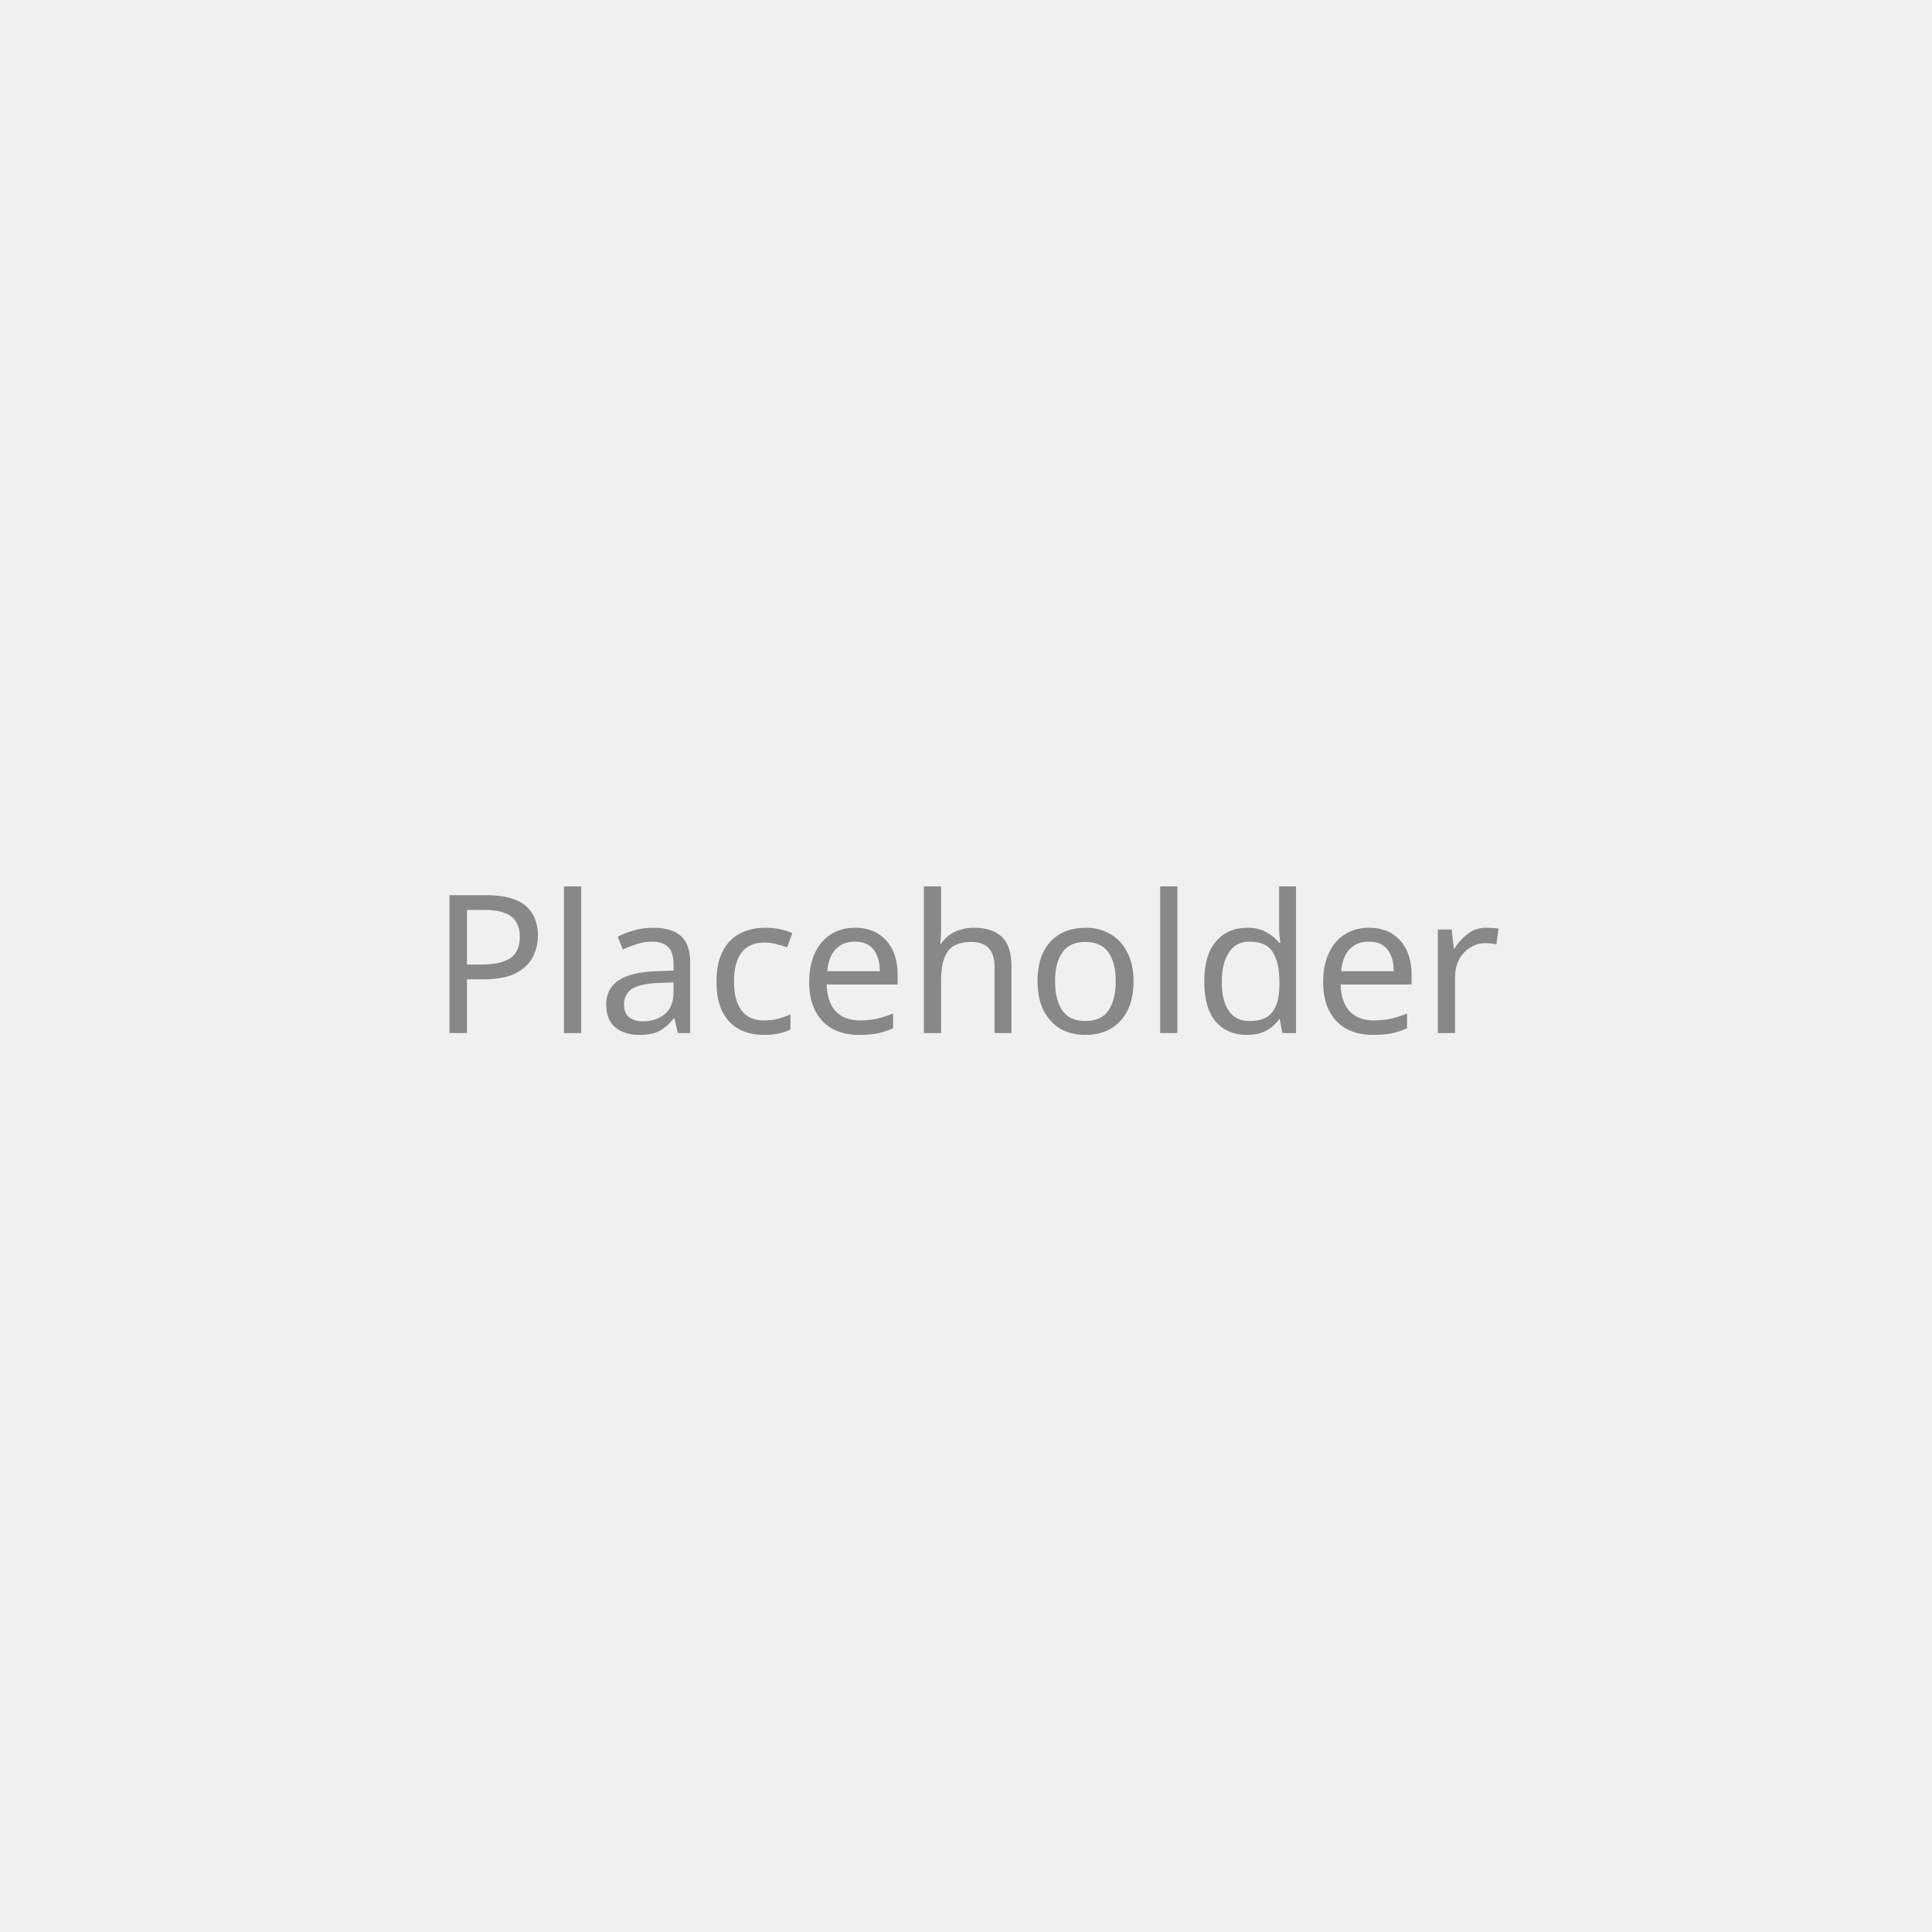
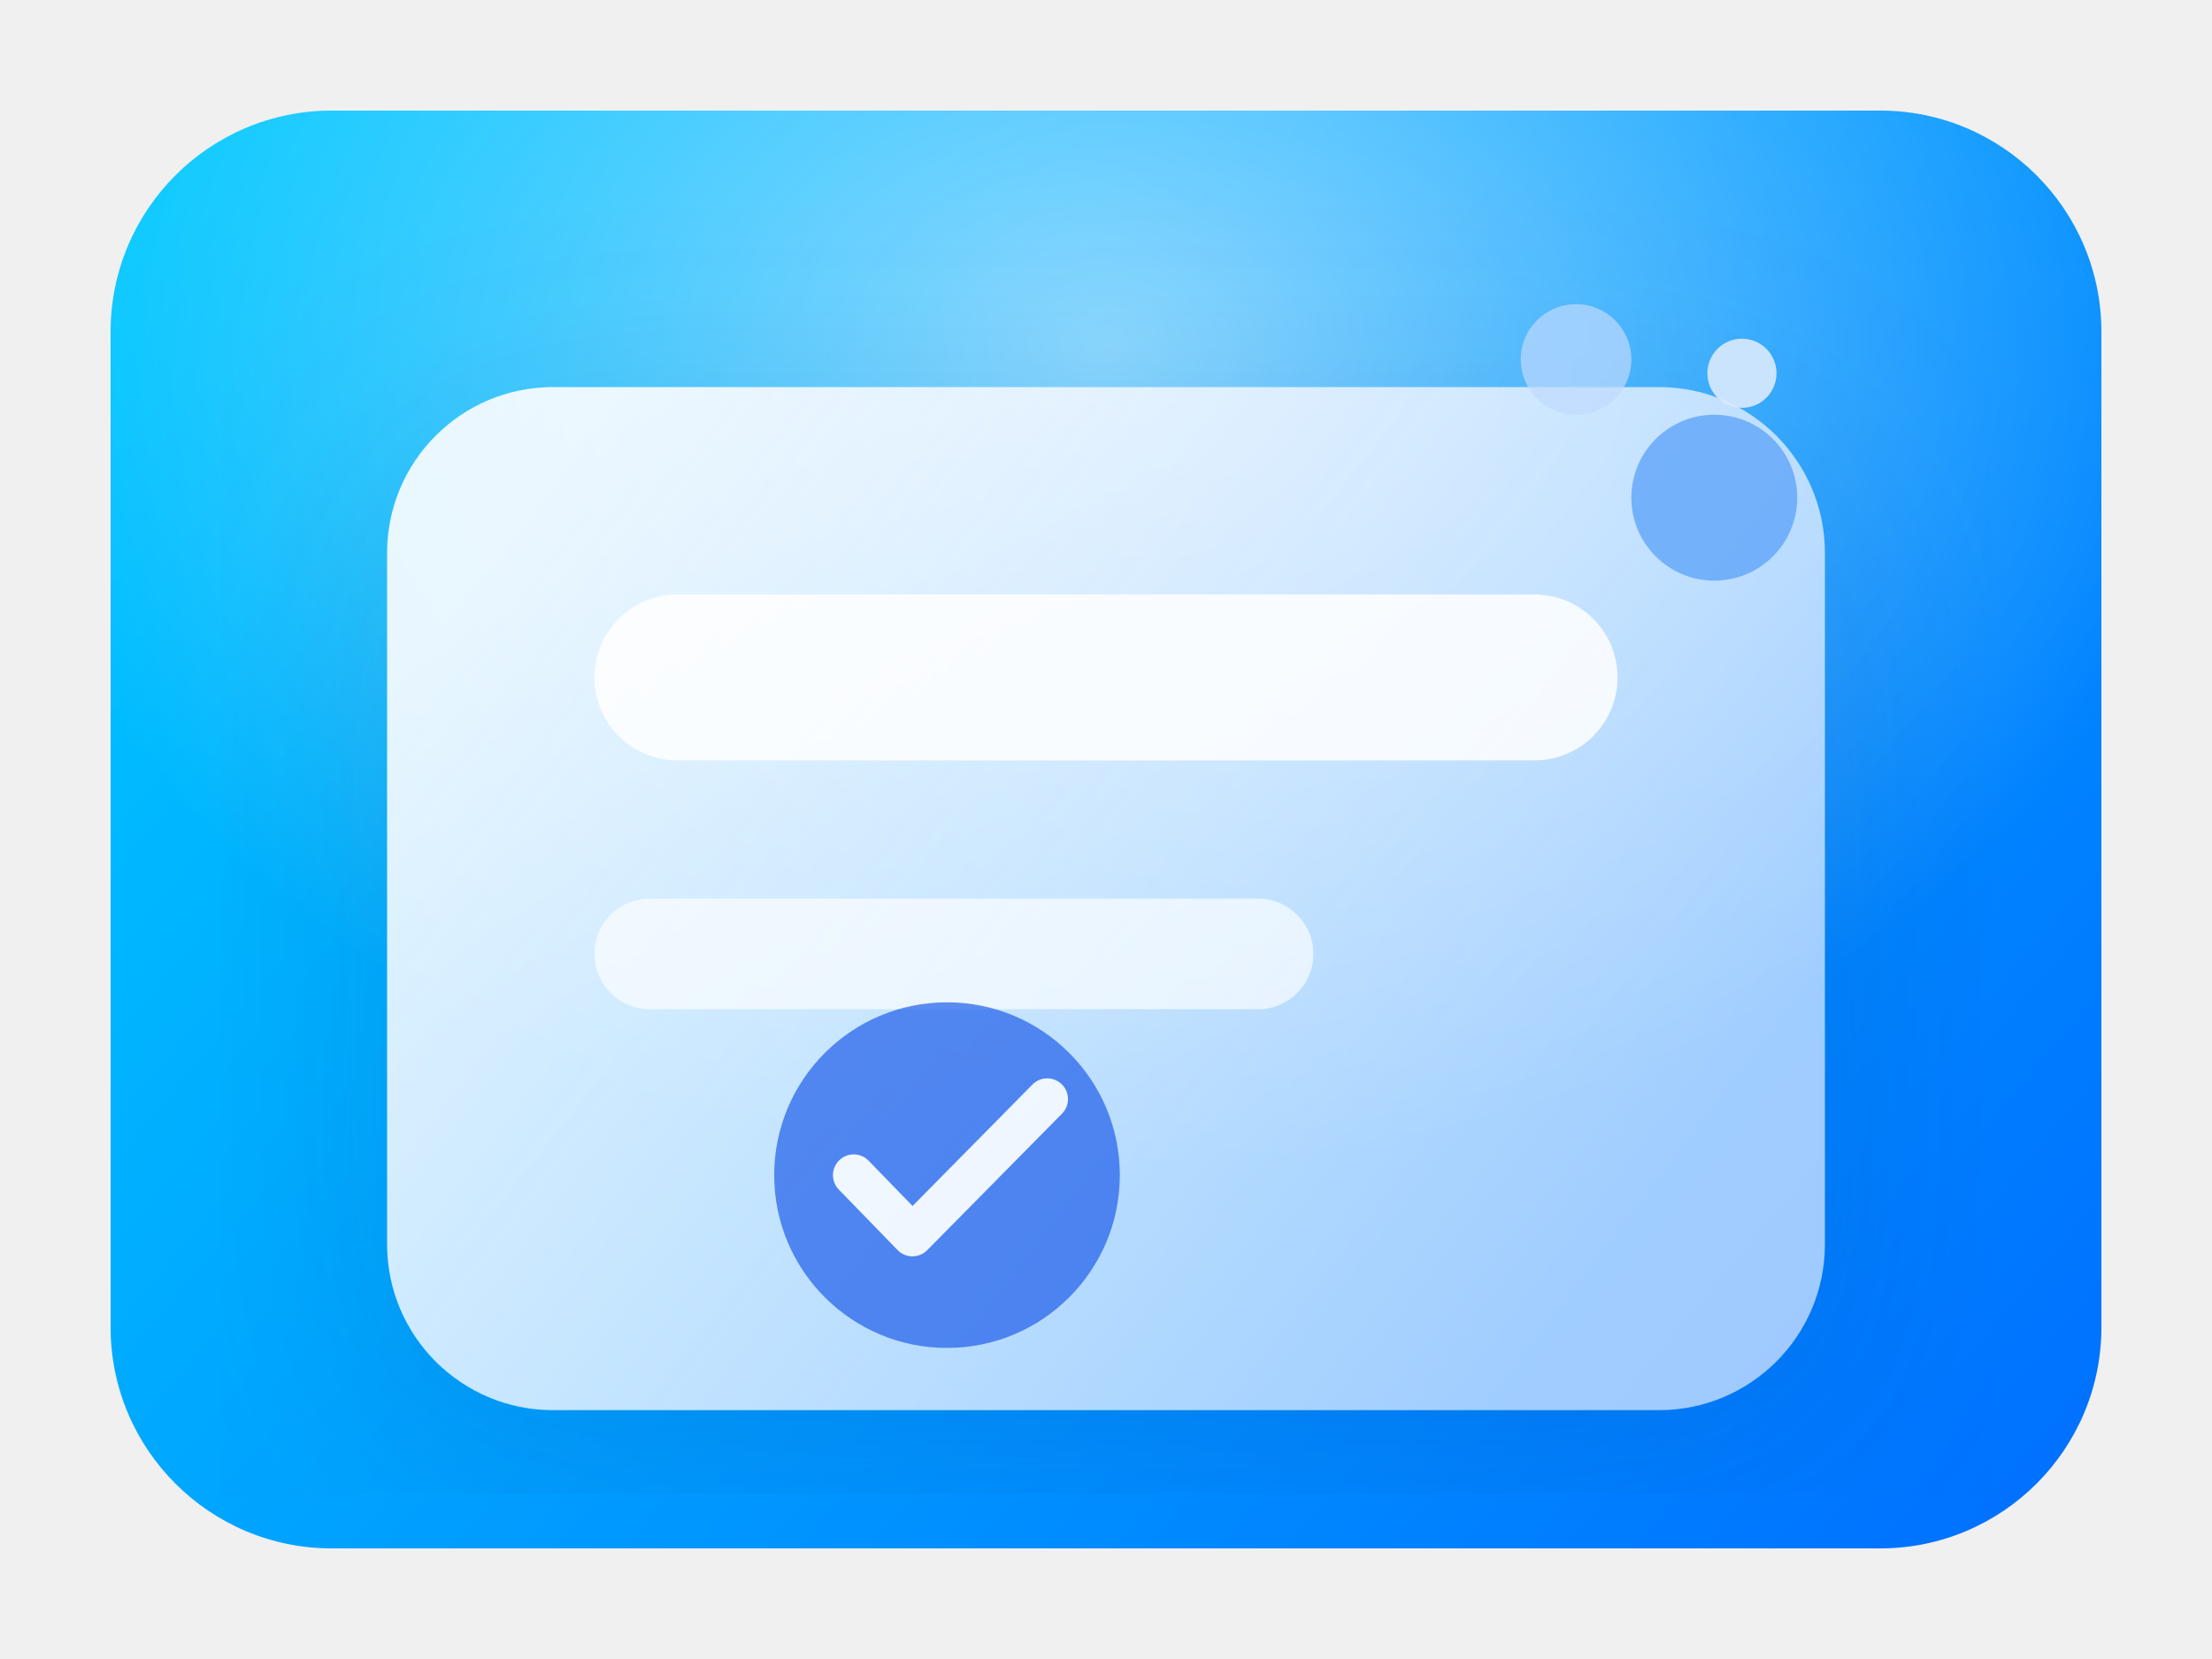
- <svg xmlns="http://www.w3.org/2000/svg" viewBox="0 0 100 100">
-   <rect width="100" height="100" fill="#f0f0f0" />
-   <text x="50%" y="50%" dominant-baseline="middle" text-anchor="middle" font-family="sans-serif" font-size="10" fill="#888">Placeholder</text>
+ <svg xmlns="http://www.w3.org/2000/svg" width="320" height="240" viewBox="0 0 320 240" fill="none">
+   <defs>
+     <linearGradient id="paint0_linear" x1="36" y1="16" x2="284" y2="224" gradientUnits="userSpaceOnUse">
+       <stop stop-color="#00C6FF" />
+       <stop offset="1" stop-color="#0072FF" />
+     </linearGradient>
+     <linearGradient id="paint1_linear" x1="84" y1="64" x2="236" y2="180" gradientUnits="userSpaceOnUse">
+       <stop stop-color="#FDFCFF" stop-opacity="0.9" />
+       <stop offset="1" stop-color="#E4ECFF" stop-opacity="0.7" />
+     </linearGradient>
+     <radialGradient id="paint2_radial" cx="0" cy="0" r="1" gradientUnits="userSpaceOnUse" gradientTransform="translate(160 50) rotate(90) scale(120 160)">
+       <stop stop-color="#FFFFFF" stop-opacity="0.55" />
+       <stop offset="1" stop-color="#FFFFFF" stop-opacity="0" />
+     </radialGradient>
+     <filter id="shadow" x="32" y="28" width="256" height="188" filterUnits="userSpaceOnUse" color-interpolation-filters="sRGB">
+       <feFlood flood-opacity="0" result="BackgroundImageFix" />
+       <feColorMatrix in="SourceAlpha" type="matrix" values="0 0 0 0 0 0 0 0 0 0 0 0 0 0 0 0 0 0 127 0" result="hardAlpha" />
+       <feOffset dy="10" />
+       <feGaussianBlur stdDeviation="18" />
+       <feComposite in2="hardAlpha" operator="out" />
+       <feColorMatrix type="matrix" values="0 0 0 0 0.035 0 0 0 0 0.235 0 0 0 0 0.533 0 0 0 0.15 0" />
+       <feBlend mode="normal" in2="BackgroundImageFix" result="effect1_dropShadow" />
+       <feBlend mode="normal" in="SourceGraphic" in2="effect1_dropShadow" result="shape" />
+     </filter>
+   </defs>
+   <rect x="16" y="16" width="288" height="208" rx="32" fill="url(#paint0_linear)" />
+   <rect x="16" y="16" width="288" height="208" rx="32" fill="url(#paint2_radial)" />
+   <g filter="url(#shadow)">
+     <rect x="56" y="56" width="208" height="148" rx="24" fill="url(#paint1_linear)" />
+   </g>
+   <rect x="86" y="86" width="148" height="24" rx="12" fill="#FFFFFF" fill-opacity="0.85" />
+   <rect x="86" y="130" width="104" height="16" rx="8" fill="#FFFFFF" fill-opacity="0.65" />
+   <g opacity="0.85">
+     <path d="M112 170c0-13.807 11.193-25 25-25s25 11.193 25 25-11.193 25-25 25-25-11.193-25-25z" fill="#2563EB" fill-opacity="0.85" />
+     <path d="M123.5 170l8.5 8.75L151.5 159" stroke="#F8FAFF" stroke-width="6" stroke-linecap="round" stroke-linejoin="round" />
+   </g>
+   <circle cx="248" cy="72" r="12" fill="#60A5FA" fill-opacity="0.8" />
+   <circle cx="228" cy="52" r="8" fill="#BFDBFE" fill-opacity="0.7" />
+   <circle cx="252" cy="54" r="5" fill="#DBEAFE" fill-opacity="0.9" />
</svg>
